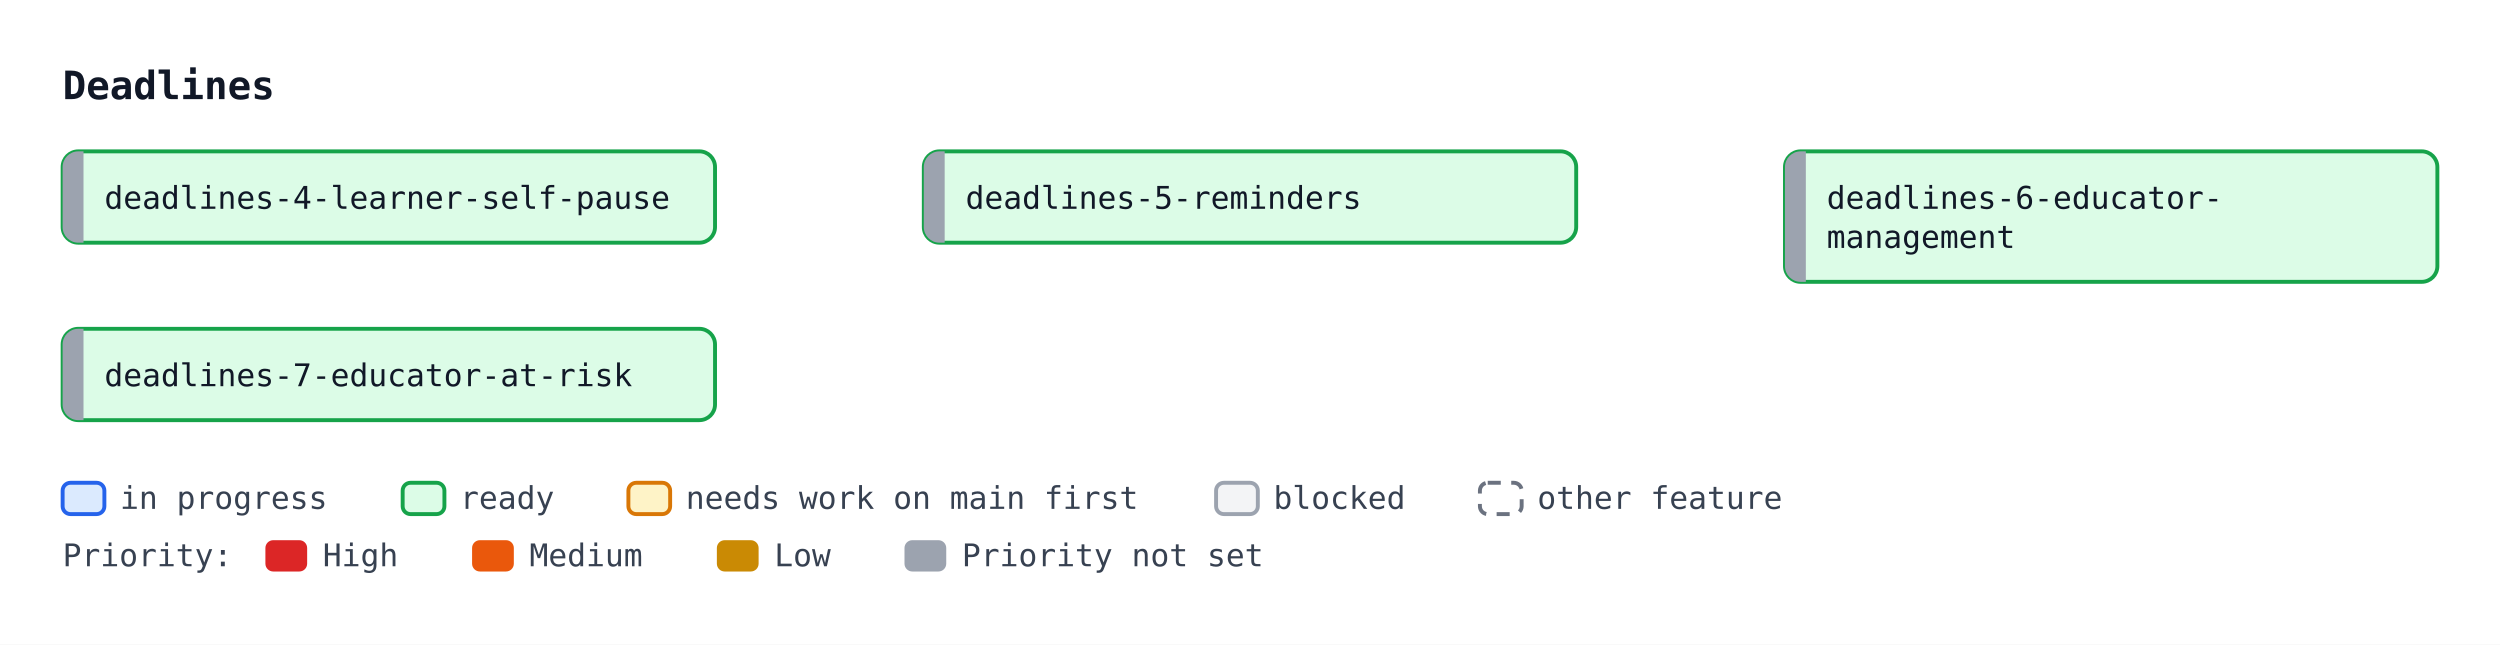
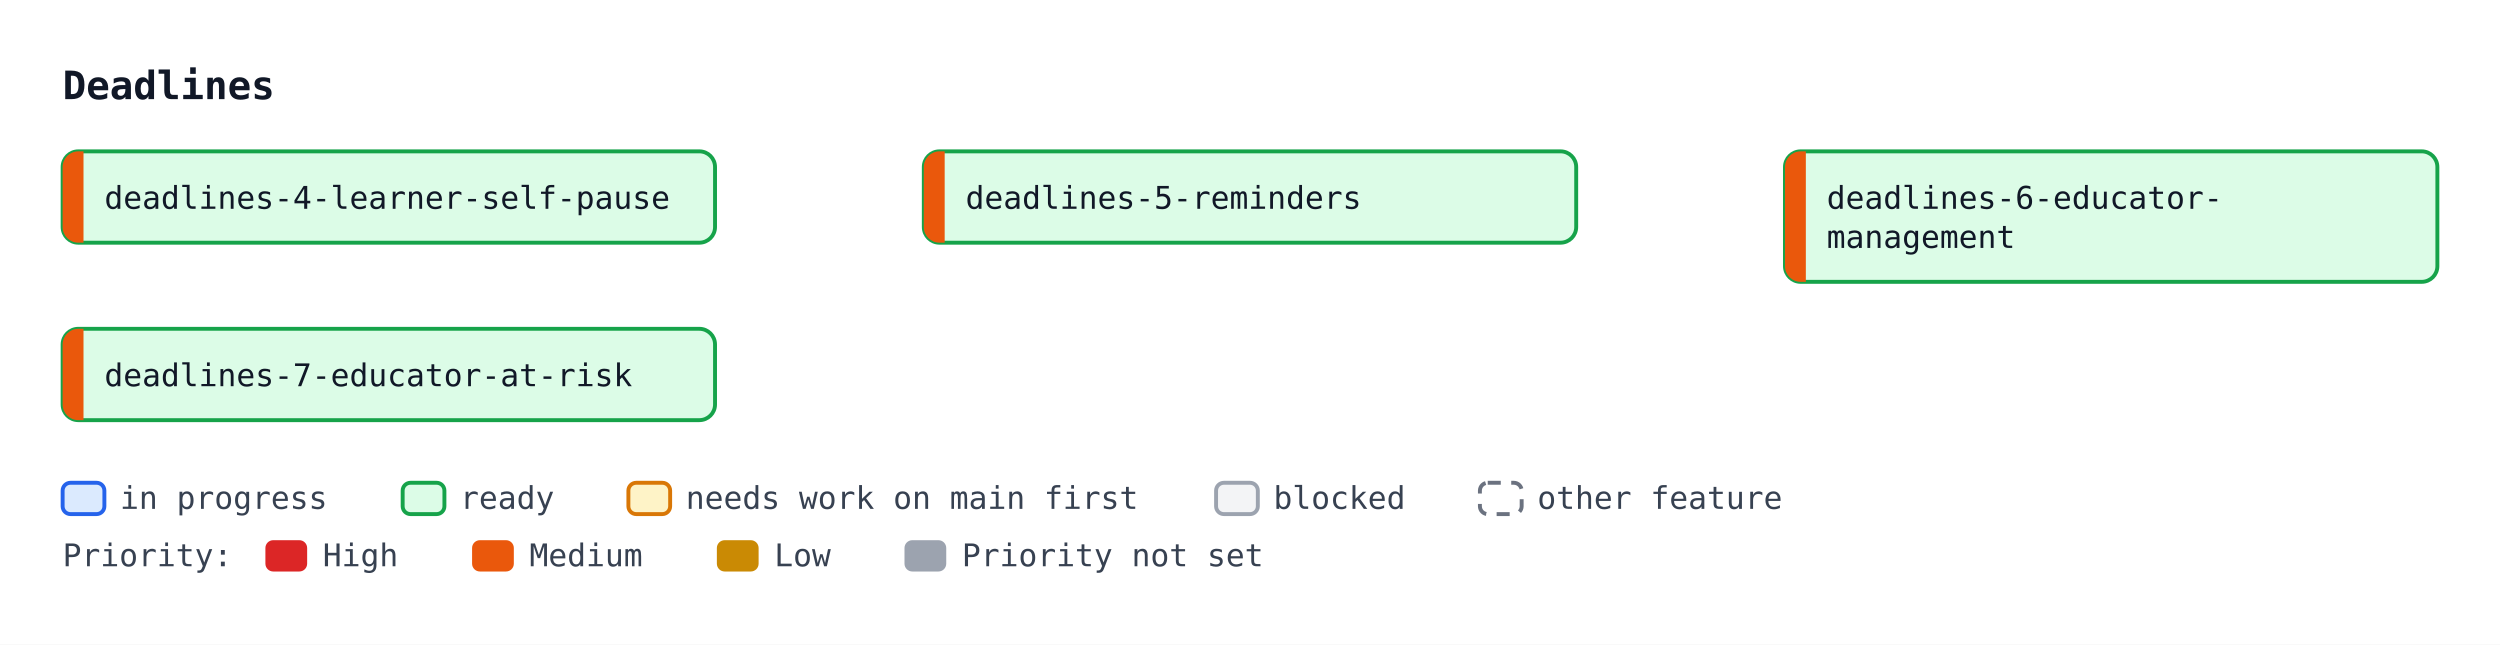
<svg xmlns="http://www.w3.org/2000/svg" width="958" height="247" viewBox="0 0 958 247" font-family="ui-monospace, SFMono-Regular, Menlo, Consolas, monospace" font-size="12">
  <defs>
    <marker id="arrow" viewBox="0 0 10 10" refX="10" refY="5" markerWidth="7" markerHeight="7" orient="auto-start-reverse">
      <path d="M0,0 L10,5 L0,10 z" fill="#4b5563" />
    </marker>
  </defs>
  <rect width="958" height="247" fill="#ffffff" />
  <text x="24" y="38" font-size="15" font-weight="bold" fill="#111827">Deadlines</text>
  <rect x="24.0" y="58.0" width="250" height="35" rx="6" fill="#dcfce7" stroke="#16a34a" stroke-width="1.5" />
-   <path d="M32.0,58.0 H30.0 A6,6 0 0 0 24.0,64.0 V87.0 A6,6 0 0 0 30.0,93.0 H32.0 Z" fill="#9ca3af" />
+   <path d="M32.0,58.0 H30.0 A6,6 0 0 0 24.0,64.0 V87.0 A6,6 0 0 0 30.0,93.0 H32.0 Z" fill="#ea580c" />
  <text x="40.0" y="80.0" fill="#111827">deadlines-4-learner-self-pause</text>
  <rect x="354.0" y="58.0" width="250" height="35" rx="6" fill="#dcfce7" stroke="#16a34a" stroke-width="1.5" />
-   <path d="M362.0,58.0 H360.0 A6,6 0 0 0 354.0,64.0 V87.0 A6,6 0 0 0 360.0,93.0 H362.0 Z" fill="#9ca3af" />
+   <path d="M362.0,58.0 H360.0 A6,6 0 0 0 354.0,64.0 V87.0 A6,6 0 0 0 360.0,93.0 H362.0 Z" fill="#ea580c" />
  <text x="370.0" y="80.0" fill="#111827">deadlines-5-reminders</text>
  <rect x="684.0" y="58.0" width="250" height="50" rx="6" fill="#dcfce7" stroke="#16a34a" stroke-width="1.5" />
-   <path d="M692.0,58.0 H690.0 A6,6 0 0 0 684.0,64.0 V102.0 A6,6 0 0 0 690.0,108.0 H692.0 Z" fill="#9ca3af" />
+   <path d="M692.0,58.0 H690.0 A6,6 0 0 0 684.0,64.0 V102.0 A6,6 0 0 0 690.0,108.0 H692.0 Z" fill="#ea580c" />
  <text x="700.0" y="80.0" fill="#111827">deadlines-6-educator-</text>
  <text x="700.0" y="95.0" fill="#111827">management</text>
  <rect x="24.0" y="126.0" width="250" height="35" rx="6" fill="#dcfce7" stroke="#16a34a" stroke-width="1.5" />
-   <path d="M32.0,126.0 H30.0 A6,6 0 0 0 24.0,132.0 V155.0 A6,6 0 0 0 30.0,161.0 H32.0 Z" fill="#9ca3af" />
+   <path d="M32.0,126.0 H30.0 A6,6 0 0 0 24.0,132.0 V155.0 A6,6 0 0 0 30.0,161.0 H32.0 Z" fill="#ea580c" />
  <text x="40.0" y="148.0" fill="#111827">deadlines-7-educator-at-risk</text>
  <rect x="24.0" y="185" width="16" height="12" rx="3" fill="#dbeafe" stroke="#2563eb" stroke-width="1.5" />
  <text x="46.0" y="195" fill="#374151">in progress</text>
  <rect x="154.3" y="185" width="16" height="12" rx="3" fill="#dcfce7" stroke="#16a34a" stroke-width="1.5" />
  <text x="176.3" y="195" fill="#374151">ready</text>
  <rect x="240.8" y="185" width="16" height="12" rx="3" fill="#fef3c7" stroke="#d97706" stroke-width="1.5" />
  <text x="262.8" y="195" fill="#374151">needs work on main first</text>
  <rect x="466.0" y="185" width="16" height="12" rx="3" fill="#f3f4f6" stroke="#9ca3af" stroke-width="1.5" />
  <text x="488.0" y="195" fill="#374151">blocked</text>
  <rect x="567.1" y="185" width="16" height="12" rx="3" fill="#ffffff" stroke="#6b7280" stroke-width="1.5" stroke-dasharray="5 4" />
  <text x="589.1" y="195" fill="#374151">other feature</text>
  <text x="24" y="217" fill="#374151">Priority:</text>
  <rect x="101.7" y="207" width="16" height="12" rx="3" fill="#dc2626" />
  <text x="123.7" y="217" fill="#374151">High</text>
  <rect x="180.9" y="207" width="16" height="12" rx="3" fill="#ea580c" />
  <text x="202.9" y="217" fill="#374151">Medium</text>
  <rect x="274.7" y="207" width="16" height="12" rx="3" fill="#ca8a04" />
  <text x="296.7" y="217" fill="#374151">Low</text>
  <rect x="346.6" y="207" width="16" height="12" rx="3" fill="#9ca3af" />
  <text x="368.6" y="217" fill="#374151">Priority not set</text>
</svg>
